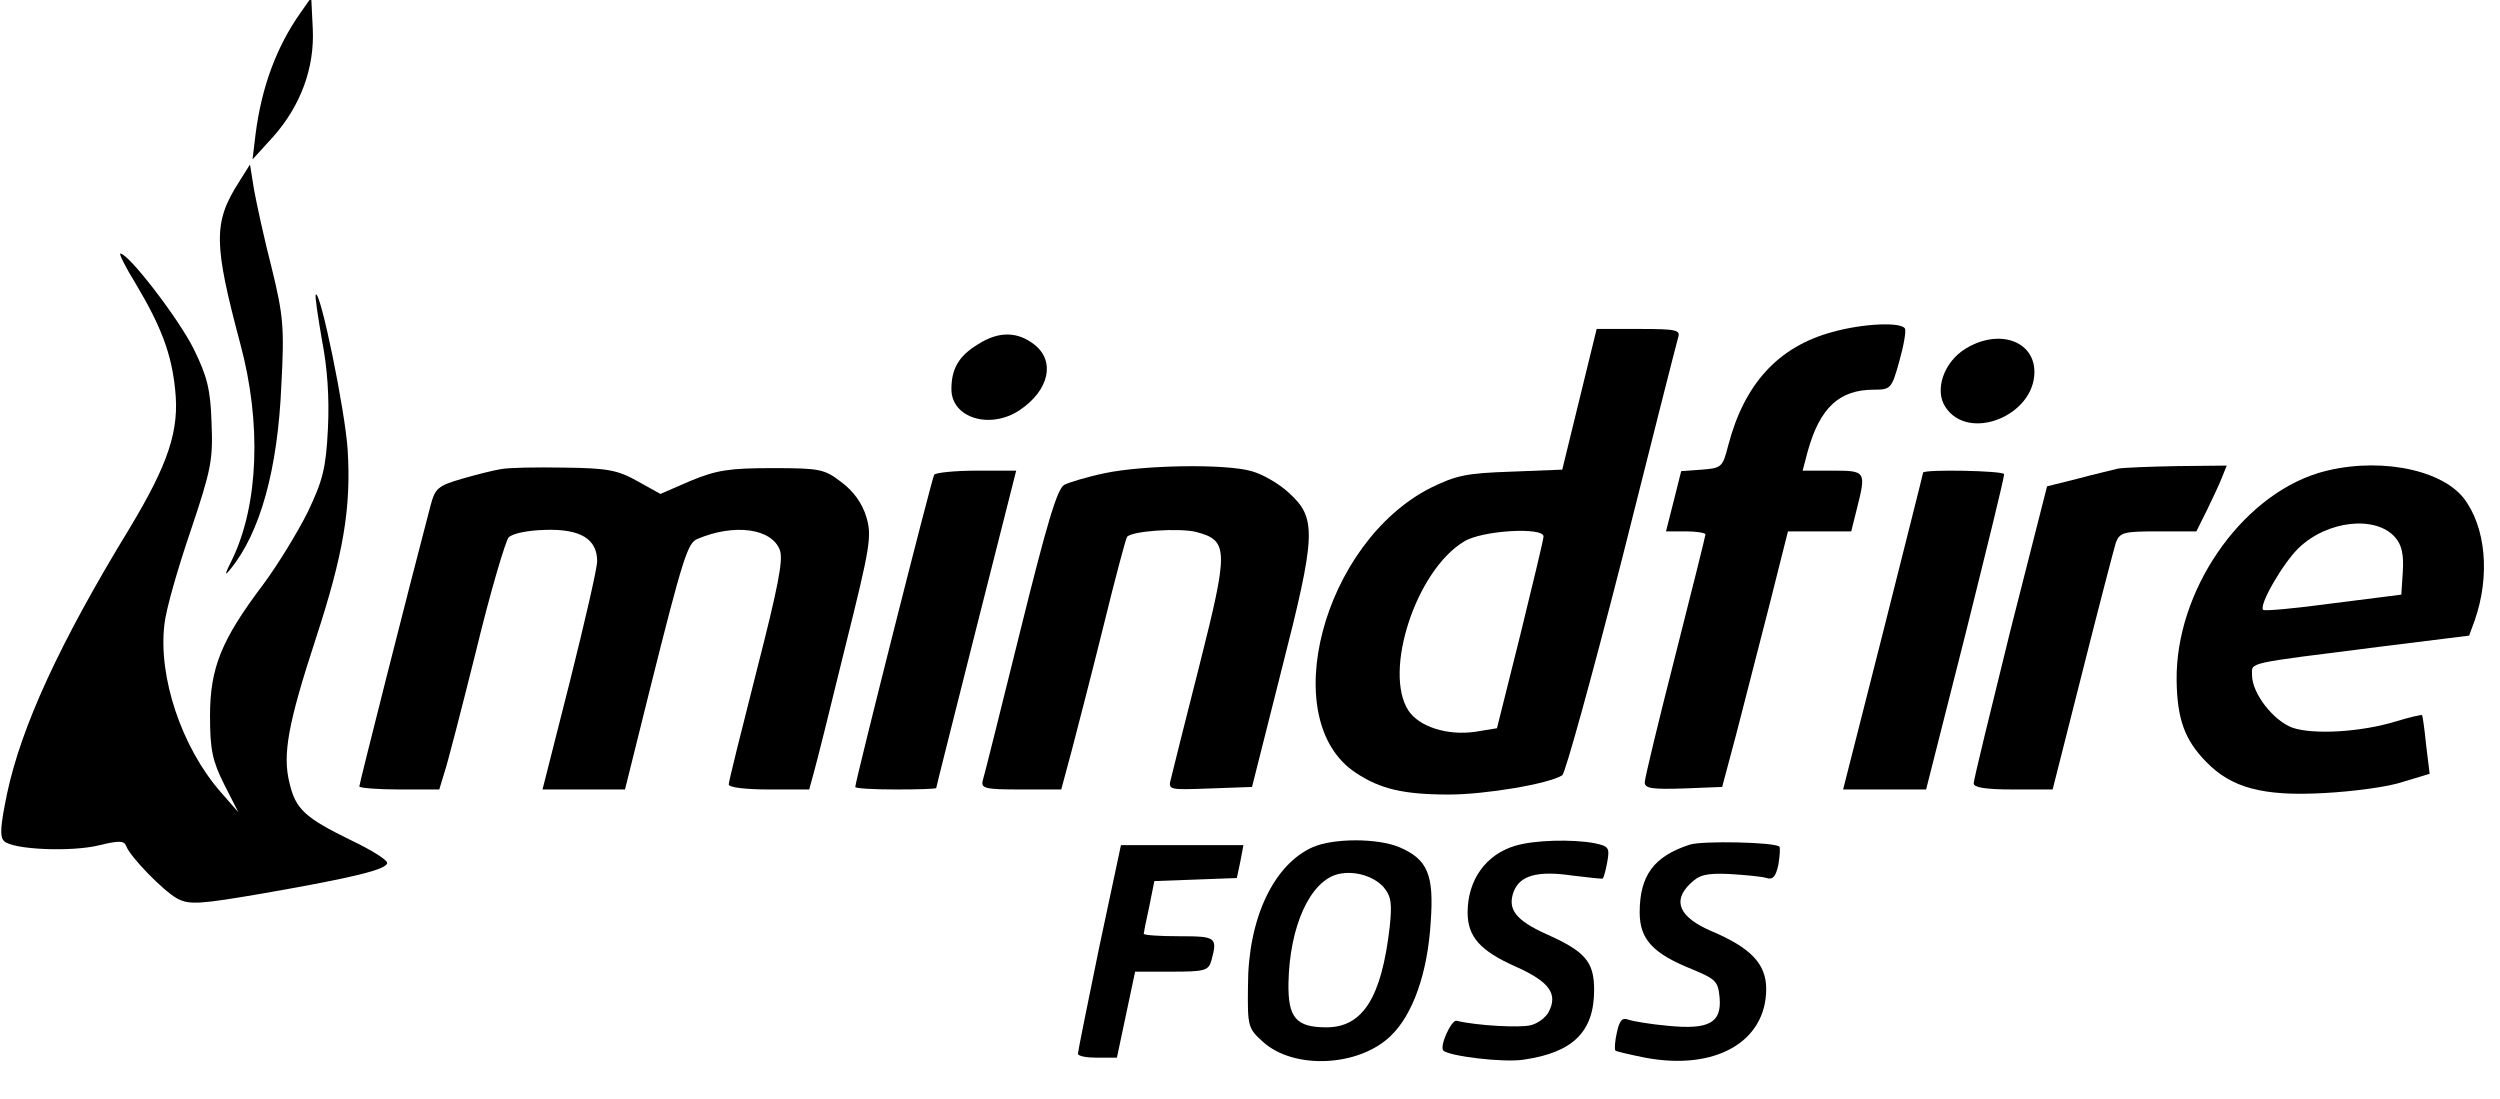
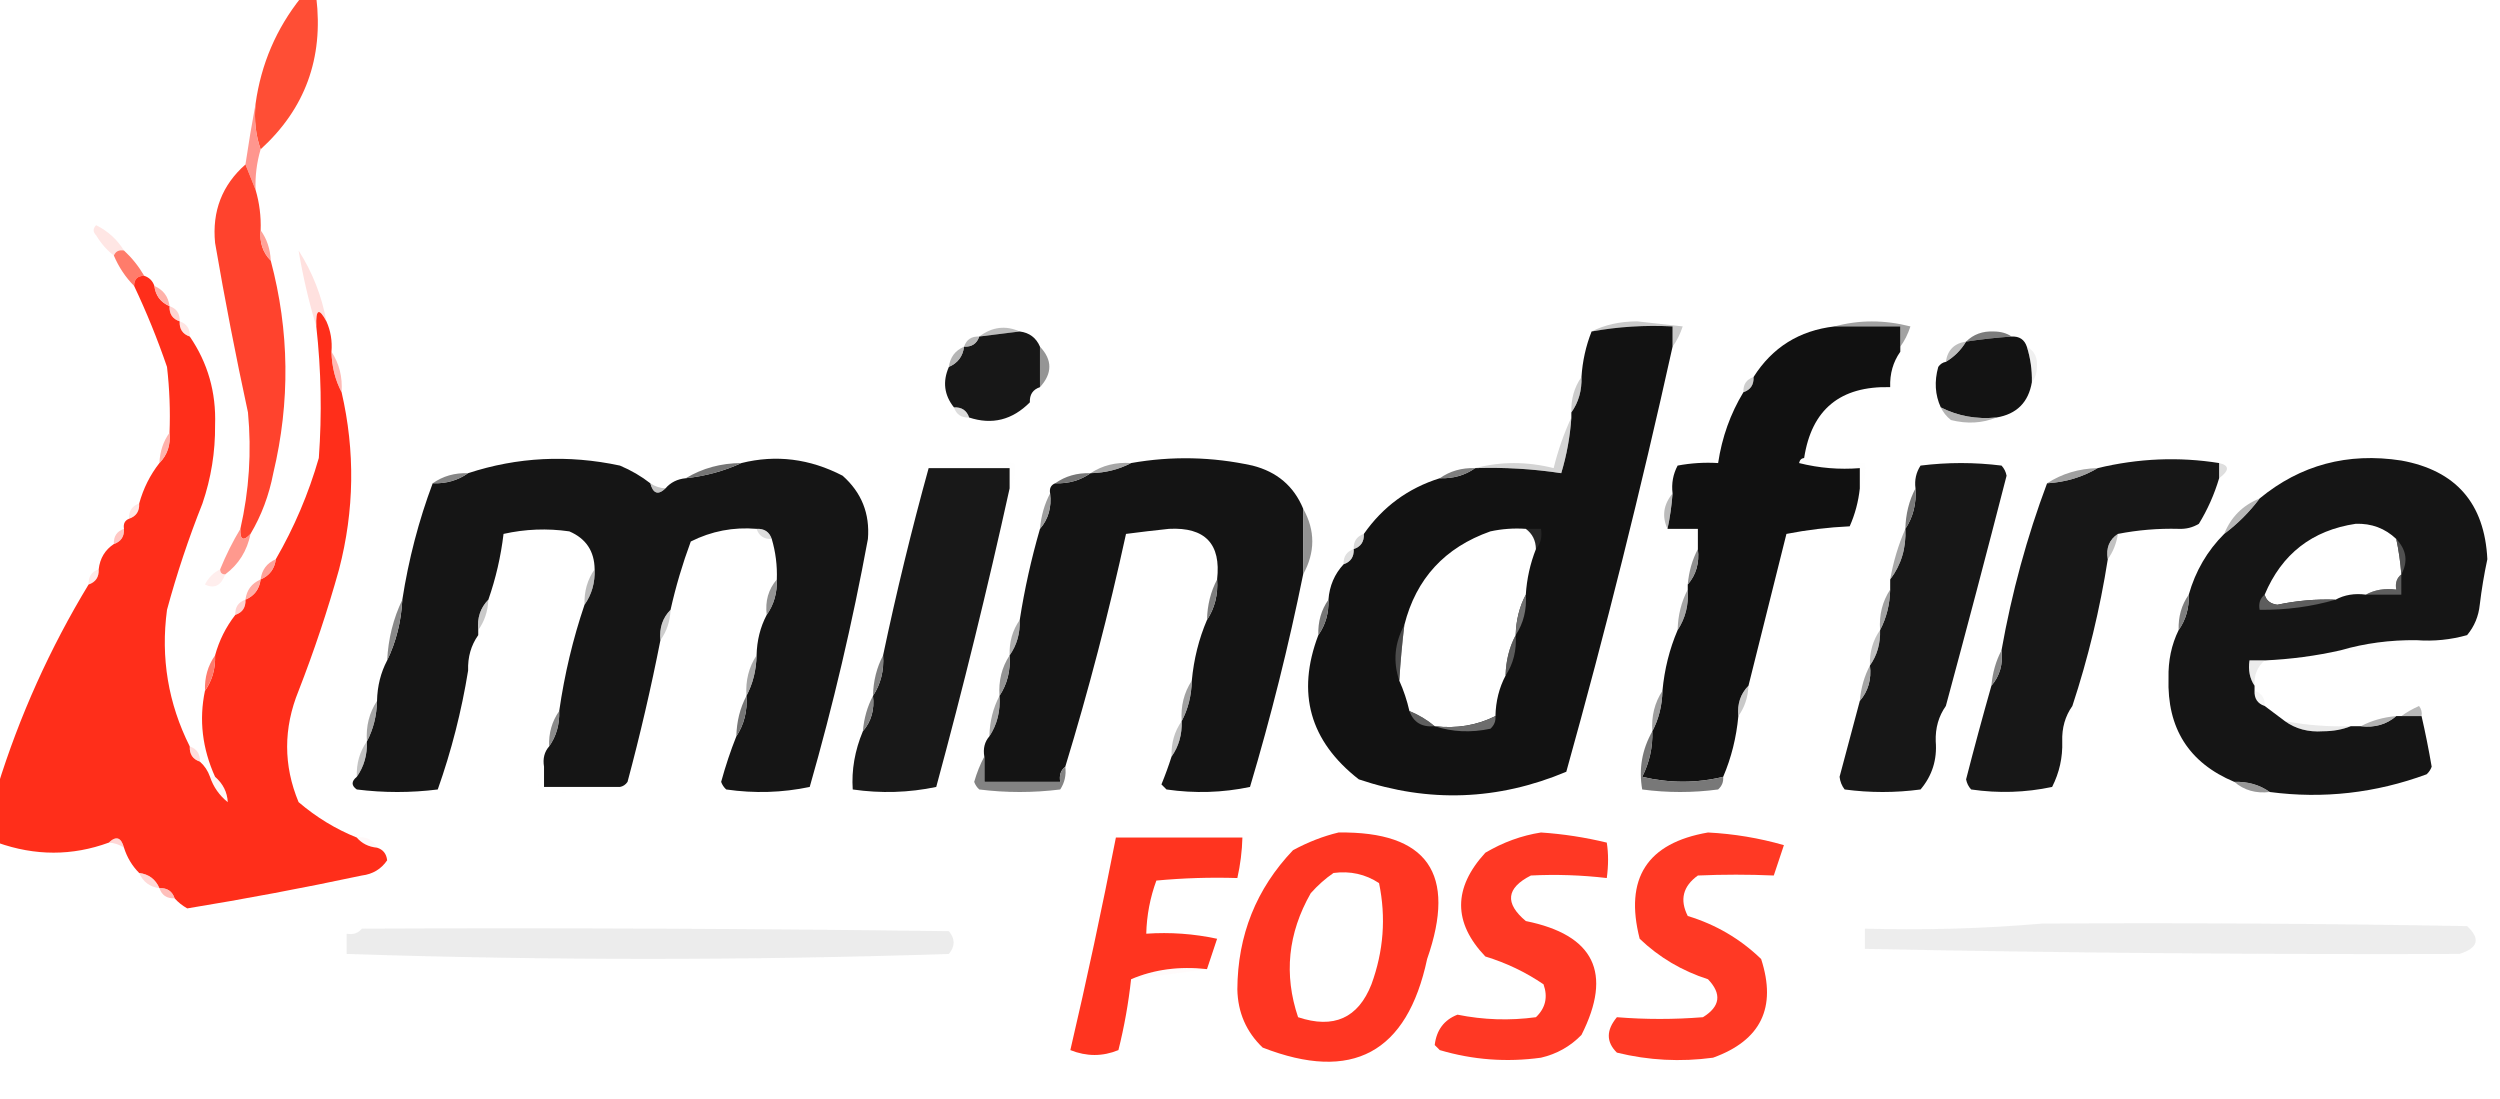
- <svg xmlns="http://www.w3.org/2000/svg" version="1.0" width="494pt" height="217pt" viewBox="0 0 494 217" preserveAspectRatio="xMidYMid meet">
-   <g transform="translate(0,217) scale(0.1,-0.1)" fill="#000000" stroke="none">
-     <path d="M594 2145 c-48 -68 -77 -147 -89 -240 l-6 -50 41 45 c54 61 82 136 78 214 l-3 61 -21 -30z" />
-     <path d="M472 1810 c-51 -80 -50 -121 3 -320 42 -156 36 -317 -16 -425 -15 -30 -16 -35 -4 -20 59 72 94 197 101 365 6 112 4 136 -19 230 -15 58 -30 128 -35 155 l-8 50 -22 -35z" />
-     <path d="M269 1608 c50 -84 70 -138 77 -207 9 -81 -13 -147 -90 -275 -138 -226 -214 -392 -242 -524 -13 -63 -15 -85 -6 -94 17 -17 134 -22 189 -8 37 9 48 9 52 -1 7 -21 74 -90 102 -105 24 -12 43 -11 171 11 177 31 243 47 243 60 0 6 -32 26 -72 45 -90 44 -109 61 -121 113 -14 56 -3 117 52 285 55 168 70 259 63 373 -5 78 -54 316 -63 307 -2 -3 4 -42 12 -89 11 -56 15 -115 12 -176 -4 -79 -10 -102 -40 -165 -20 -40 -59 -104 -88 -143 -83 -110 -105 -165 -105 -260 0 -67 5 -89 28 -135 l28 -55 -35 40 c-77 88 -124 228 -111 332 3 29 27 112 52 185 41 122 44 140 41 213 -2 66 -9 92 -35 145 -29 59 -128 188 -145 189 -4 1 10 -27 31 -61z" />
-     <path d="M3621 1514 c-107 -29 -174 -102 -206 -224 -11 -43 -13 -45 -52 -48 l-41 -3 -15 -60 -15 -59 39 0 c22 0 39 -3 39 -6 0 -3 -27 -111 -60 -241 -33 -129 -60 -241 -60 -249 0 -12 15 -14 77 -12 l76 3 28 105 c15 58 44 171 65 253 l37 147 62 0 63 0 11 44 c19 75 18 76 -48 76 l-59 0 10 38 c24 86 62 122 131 122 33 0 35 2 50 56 9 32 14 61 11 65 -8 13 -82 10 -143 -7z" />
-     <path d="M3121 1381 l-34 -139 -101 -4 c-88 -3 -108 -7 -159 -32 -213 -108 -306 -459 -148 -563 48 -32 94 -43 184 -43 72 0 197 21 224 38 6 4 59 196 118 427 58 231 108 428 111 438 5 15 -3 17 -78 17 l-83 0 -34 -139z m-71 -271 c0 -6 -21 -93 -46 -195 l-46 -184 -43 -7 c-55 -8 -111 10 -132 42 -50 77 15 277 110 334 35 22 157 29 157 10z" />
-     <path d="M1933 1490 c-38 -23 -53 -48 -53 -89 0 -57 76 -80 134 -42 59 39 72 97 30 130 -33 26 -70 27 -111 1z" />
-     <path d="M3884 1481 c-43 -26 -62 -82 -40 -115 45 -70 176 -18 176 69 0 62 -71 86 -136 46z" />
-     <path d="M990 1243 c-14 -2 -49 -11 -77 -19 -48 -14 -53 -19 -62 -52 -47 -179 -141 -551 -141 -556 0 -3 36 -6 79 -6 l79 0 10 33 c6 17 34 126 63 242 28 116 58 216 64 223 8 8 37 14 73 15 69 2 102 -18 102 -62 0 -14 -25 -122 -54 -238 l-54 -213 82 0 81 0 48 193 c67 268 76 294 95 302 73 31 147 21 163 -22 7 -19 -3 -71 -46 -239 -30 -118 -55 -218 -55 -224 0 -6 33 -10 80 -10 l79 0 9 33 c5 17 33 129 62 248 50 200 53 220 42 257 -8 27 -25 51 -49 69 -34 26 -42 28 -137 28 -85 0 -110 -4 -161 -25 l-60 -26 -45 25 c-39 22 -59 26 -145 27 -55 1 -111 0 -125 -3z" />
-     <path d="M2183 1235 c-34 -7 -70 -18 -80 -23 -14 -8 -34 -75 -87 -289 -38 -153 -71 -286 -74 -295 -4 -16 4 -18 75 -18 l80 0 21 78 c11 42 40 154 63 247 23 94 44 172 46 174 9 12 103 18 136 10 65 -17 65 -34 7 -264 -28 -110 -53 -210 -56 -223 -6 -23 -6 -23 77 -20 l83 3 58 230 c69 270 70 301 15 351 -19 18 -52 37 -74 43 -52 15 -214 12 -290 -4z" />
-     <path d="M4185 1244 c-11 -3 -47 -11 -80 -20 l-60 -15 -73 -287 c-39 -158 -72 -293 -72 -300 0 -8 23 -12 78 -12 l78 0 59 233 c32 127 62 242 66 255 8 20 15 22 84 22 l75 0 20 40 c11 23 25 52 30 65 l10 25 -98 -1 c-53 -1 -106 -3 -117 -5z" />
-     <path d="M4580 1235 c-154 -48 -281 -234 -279 -409 1 -77 16 -118 58 -161 50 -52 113 -69 235 -62 55 3 125 12 154 22 l53 16 -7 57 c-3 31 -7 58 -8 59 -1 1 -24 -4 -50 -12 -71 -22 -165 -27 -206 -13 -38 14 -80 68 -80 104 0 26 -16 22 252 56 l177 22 11 30 c31 89 22 185 -22 242 -48 60 -179 82 -288 49z m153 -127 c13 -15 17 -34 15 -67 l-3 -46 -134 -17 c-74 -10 -137 -16 -139 -13 -9 9 39 92 70 122 57 55 153 65 191 21z" />
-     <path d="M1846 1232 c-5 -8 -156 -606 -156 -617 0 -3 36 -5 80 -5 44 0 80 1 80 3 0 2 36 144 79 315 l79 312 -78 0 c-43 0 -81 -4 -84 -8z" />
-     <path d="M3800 1236 c0 -2 -36 -144 -79 -315 l-79 -311 82 0 82 0 78 308 c42 169 77 310 76 315 0 7 -160 10 -160 3z" />
-     <path d="M2594 496 c-77 -34 -128 -141 -128 -274 -1 -81 0 -84 30 -111 61 -55 189 -49 252 12 44 42 73 125 79 224 7 95 -6 125 -62 149 -43 18 -130 18 -171 0z m140 -79 c15 -18 17 -32 12 -79 -16 -139 -53 -198 -125 -198 -60 0 -76 19 -75 87 2 113 43 203 99 216 32 7 69 -4 89 -26z" />
-     <path d="M2995 499 c-59 -17 -95 -68 -95 -132 0 -48 25 -76 95 -107 67 -30 84 -54 65 -90 -6 -11 -22 -23 -36 -26 -21 -5 -104 -1 -146 9 -10 2 -34 -50 -26 -59 12 -11 118 -24 158 -18 98 14 140 55 140 138 0 56 -18 76 -94 110 -60 27 -78 49 -65 84 12 32 47 42 115 32 33 -4 60 -7 61 -6 2 2 6 16 9 33 5 28 3 31 -26 37 -44 8 -118 6 -155 -5z" />
-     <path d="M3339 501 c-71 -23 -99 -61 -99 -134 0 -53 26 -81 103 -112 48 -20 52 -24 55 -57 4 -49 -21 -63 -102 -55 -34 3 -69 9 -78 12 -12 5 -18 -1 -23 -25 -4 -17 -5 -33 -3 -36 3 -2 29 -8 59 -14 138 -26 239 31 239 136 0 49 -30 81 -108 114 -63 27 -78 59 -43 93 18 18 31 22 78 20 32 -2 65 -5 74 -8 12 -4 18 3 23 26 3 18 4 34 2 36 -9 9 -152 12 -177 4z" />
-     <path d="M2172 298 c-23 -112 -42 -206 -42 -210 0 -5 17 -8 38 -8 l39 0 18 85 18 85 72 0 c67 0 73 2 79 23 12 45 9 47 -64 47 -38 0 -70 2 -70 5 0 2 5 27 11 54 l10 50 82 3 81 3 7 33 6 32 -121 0 -121 0 -43 -202z" />
+ <svg xmlns="http://www.w3.org/2000/svg" version="1.1" width="494px" height="217px" style="shape-rendering:geometricPrecision; text-rendering:geometricPrecision; image-rendering:optimizeQuality; fill-rule:evenodd; clip-rule:evenodd">
+   <g>
+     <path style="opacity:1" fill="#ff4e35" d="M 59.5,-0.5 C 60.5,-0.5 61.5,-0.5 62.5,-0.5C 63.942,11.518 60.276,21.518 51.5,29.5C 50.523,26.713 50.19,23.713 50.5,20.5C 51.594,12.649 54.594,5.648 59.5,-0.5 Z" />
+   </g>
+   <g>
+     <path style="opacity:0.886" fill="#ff897f" d="M 50.5,20.5 C 50.19,23.713 50.523,26.713 51.5,29.5C 50.735,32.096 50.401,34.763 50.5,37.5C 49.833,35.833 49.167,34.167 48.5,32.5C 49.109,28.395 49.775,24.395 50.5,20.5 Z" />
+   </g>
+   <g>
+     <path style="opacity:1" fill="#ff432d" d="M 48.5,32.5 C 49.167,34.167 49.833,35.833 50.5,37.5C 51.265,40.096 51.599,42.763 51.5,45.5C 51.259,47.898 51.926,49.898 53.5,51.5C 57.196,65.384 57.363,79.384 54,93.5C 53.162,97.86 51.662,101.86 49.5,105.5C 48.075,107.031 47.409,106.698 47.5,104.5C 49.232,96.919 49.732,89.253 49,81.5C 46.589,70.36 44.422,59.193 42.5,48C 41.891,41.733 43.891,36.567 48.5,32.5 Z" />
+   </g>
+   <g>
+     <path style="opacity:0.404" fill="#ffc0bd" d="M 24.5,49.5 C 23.508,49.328 22.842,49.662 22.5,50.5C 21.115,49.426 19.949,48.093 19,46.5C 18.333,45.833 18.333,45.167 19,44.5C 21.328,45.663 23.162,47.33 24.5,49.5 Z" />
+   </g>
+   <g>
+     <path style="opacity:0.878" fill="#ff958a" d="M 51.5,45.5 C 52.738,47.214 53.405,49.214 53.5,51.5C 51.926,49.898 51.259,47.898 51.5,45.5 Z" />
+   </g>
+   <g>
+     <path style="opacity:1" fill="#ff7c6b" d="M 24.5,49.5 C 26.063,50.945 27.396,52.611 28.5,54.5C 27.167,54.5 26.5,55.167 26.5,56.5C 24.808,54.795 23.475,52.795 22.5,50.5C 22.842,49.662 23.508,49.328 24.5,49.5 Z" />
+   </g>
+   <g>
+     <path style="opacity:1" fill="#ff2e1a" d="M 28.5,54.5 C 29.5,54.833 30.167,55.5 30.5,56.5C 30.738,58.404 31.738,59.738 33.5,60.5C 33.427,62.027 34.094,63.027 35.5,63.5C 35.427,65.027 36.094,66.027 37.5,66.5C 41.061,71.695 42.728,77.528 42.5,84C 42.548,89.307 41.715,94.474 40,99.5C 37.263,106.379 34.929,113.379 33,120.5C 31.732,129.991 33.232,138.991 37.5,147.5C 37.427,149.027 38.094,150.027 39.5,150.5C 40.401,151.29 41.068,152.29 41.5,153.5C 42.164,155.487 43.331,157.154 45,158.5C 44.903,156.541 44.07,154.875 42.5,153.5C 39.967,147.896 39.3,142.229 40.5,136.5C 41.924,134.485 42.59,132.152 42.5,129.5C 43.304,126.558 44.638,123.891 46.5,121.5C 47.906,121.027 48.573,120.027 48.5,118.5C 50.262,117.738 51.262,116.404 51.5,114.5C 53.262,113.738 54.262,112.404 54.5,110.5C 58.136,104.222 60.969,97.555 63,90.5C 63.632,81.814 63.466,73.148 62.5,64.5C 62.367,61.075 63.033,60.742 64.5,63.5C 65.341,65.379 65.675,67.379 65.5,69.5C 65.565,72.428 66.232,75.095 67.5,77.5C 70.192,89.176 70.025,100.843 67,112.5C 64.729,120.648 62.062,128.648 59,136.5C 55.983,143.905 55.983,151.238 59,158.5C 62.514,161.5 66.347,163.833 70.5,165.5C 71.514,166.674 72.847,167.34 74.5,167.5C 75.695,167.866 76.361,168.699 76.5,170C 75.318,171.735 73.651,172.735 71.5,173C 60.009,175.449 48.509,177.616 37,179.5C 36.005,178.934 35.172,178.267 34.5,177.5C 34.027,176.094 33.027,175.427 31.5,175.5C 30.738,173.738 29.404,172.738 27.5,172.5C 26.11,171.101 25.11,169.434 24.5,167.5C 23.947,165.448 22.947,165.115 21.5,166.5C 14.276,169.149 6.943,169.149 -0.5,166.5C -0.5,162.833 -0.5,159.167 -0.5,155.5C 3.849,141.466 9.849,128.133 17.5,115.5C 18.906,115.027 19.573,114.027 19.5,112.5C 19.75,110.326 20.75,108.659 22.5,107.5C 23.906,107.027 24.573,106.027 24.5,104.5C 24.328,103.508 24.662,102.842 25.5,102.5C 26.906,102.027 27.573,101.027 27.5,99.5C 28.326,96.515 29.659,93.849 31.5,91.5C 33.074,89.898 33.741,87.898 33.5,85.5C 33.666,81.154 33.499,76.821 33,72.5C 31.111,66.989 28.945,61.655 26.5,56.5C 26.5,55.167 27.167,54.5 28.5,54.5 Z" />
+   </g>
+   <g>
+     <path style="opacity:0.396" fill="#ffb2ae" d="M 64.5,63.5 C 63.033,60.742 62.367,61.075 62.5,64.5C 61.02,59.603 59.853,54.603 59,49.5C 61.743,53.803 63.577,58.47 64.5,63.5 Z" />
+   </g>
+   <g>
+     <path style="opacity:0.808" fill="#ff9f95" d="M 30.5,56.5 C 32.262,57.262 33.262,58.596 33.5,60.5C 31.738,59.738 30.738,58.404 30.5,56.5 Z" />
+   </g>
+   <g>
+     <path style="opacity:0.455" fill="#ffa09a" d="M 33.5,60.5 C 34.906,60.973 35.573,61.973 35.5,63.5C 34.094,63.027 33.427,62.027 33.5,60.5 Z" />
+   </g>
+   <g>
+     <path style="opacity:0.487" fill="#919191" d="M 330.5,68.5 C 330.5,67.167 330.5,65.833 330.5,64.5C 325.073,64.218 319.74,64.551 314.5,65.5C 317.087,64.184 320.087,63.517 323.5,63.5C 326.5,63.833 329.5,64.167 332.5,64.5C 332.006,66.025 331.339,67.359 330.5,68.5 Z" />
+   </g>
+   <g>
+     <path style="opacity:0.686" fill="#787878" d="M 362.5,64.5 C 367.348,63.186 372.348,63.186 377.5,64.5C 377.006,66.025 376.339,67.359 375.5,68.5C 375.5,67.167 375.5,65.833 375.5,64.5C 371.167,64.5 366.833,64.5 362.5,64.5 Z" />
+   </g>
+   <g>
+     <path style="opacity:1" fill="#121212" d="M 330.5,68.5 C 324.265,96.672 317.265,124.672 309.5,152.5C 295.997,158.168 282.33,158.668 268.5,154C 258.818,146.455 256.151,136.955 260.5,125.5C 261.924,123.485 262.59,121.152 262.5,118.5C 262.707,115.759 263.707,113.426 265.5,111.5C 266.906,111.027 267.573,110.027 267.5,108.5C 268.906,108.027 269.573,107.027 269.5,105.5C 273.248,100.126 278.248,96.459 284.5,94.5C 287.152,94.591 289.485,93.924 291.5,92.5C 297.212,92.313 302.879,92.646 308.5,93.5C 309.583,89.915 310.249,86.249 310.5,82.5C 310.5,82.167 310.5,81.833 310.5,81.5C 311.924,79.486 312.59,77.152 312.5,74.5C 312.7,71.37 313.366,68.37 314.5,65.5C 319.74,64.551 325.073,64.218 330.5,64.5C 330.5,65.833 330.5,67.167 330.5,68.5 Z M 301.5,104.5 C 302.806,105.467 303.473,106.801 303.5,108.5C 302.366,111.37 301.7,114.37 301.5,117.5C 300.232,119.905 299.565,122.572 299.5,125.5C 298.232,127.905 297.565,130.572 297.5,133.5C 296.232,135.905 295.565,138.572 295.5,141.5C 291.813,143.343 287.813,144.01 283.5,143.5C 282.035,142.263 280.368,141.263 278.5,140.5C 278.029,138.421 277.363,136.421 276.5,134.5C 276.724,130.821 277.058,127.154 277.5,123.5C 279.815,114.348 285.482,108.181 294.5,105C 296.81,104.503 299.143,104.337 301.5,104.5 Z" />
+   </g>
+   <g>
+     <path style="opacity:1" fill="#111111" d="M 362.5,64.5 C 366.833,64.5 371.167,64.5 375.5,64.5C 375.5,65.833 375.5,67.167 375.5,68.5C 375.5,68.833 375.5,69.167 375.5,69.5C 374.076,71.514 373.41,73.848 373.5,76.5C 363.63,76.247 357.963,80.914 356.5,90.5C 355.957,90.56 355.624,90.893 355.5,91.5C 359.445,92.491 363.445,92.824 367.5,92.5C 367.5,93.833 367.5,95.167 367.5,96.5C 367.221,99.118 366.554,101.618 365.5,104C 361.247,104.2 357.08,104.7 353,105.5C 350.495,115.518 347.995,125.518 345.5,135.5C 343.926,137.102 343.259,139.102 343.5,141.5C 343.102,145.761 342.102,149.761 340.5,153.5C 335.219,154.782 329.886,154.782 324.5,153.5C 325.933,150.667 326.6,147.667 326.5,144.5C 327.768,142.095 328.435,139.428 328.5,136.5C 328.898,132.239 329.898,128.239 331.5,124.5C 333.04,122.162 333.706,119.495 333.5,116.5C 333.5,116.167 333.5,115.833 333.5,115.5C 335.163,113.562 335.829,111.228 335.5,108.5C 335.5,107.167 335.5,105.833 335.5,104.5C 333.5,104.5 331.5,104.5 329.5,104.5C 329.993,102.194 330.326,99.861 330.5,97.5C 330.261,95.533 330.594,93.7 331.5,92C 334.146,91.503 336.813,91.336 339.5,91.5C 340.263,86.41 341.93,81.743 344.5,77.5C 345.906,77.027 346.573,76.027 346.5,74.5C 350.2,68.645 355.533,65.312 362.5,64.5 Z" />
+   </g>
+   <g>
+     <path style="opacity:0.325" fill="#ffaea8" d="M 35.5,63.5 C 36.906,63.973 37.573,64.973 37.5,66.5C 36.094,66.027 35.427,65.027 35.5,63.5 Z" />
+   </g>
+   <g>
+     <path style="opacity:0.733" fill="#a5a5a5" d="M 201.5,65.5 C 198.833,65.833 196.167,66.167 193.5,66.5C 196.04,64.587 198.707,64.254 201.5,65.5 Z" />
+   </g>
+   <g>
+     <path style="opacity:1" fill="#171717" d="M 201.5,65.5 C 203.404,65.738 204.738,66.738 205.5,68.5C 205.5,71.167 205.5,73.833 205.5,76.5C 204.094,76.973 203.427,77.973 203.5,79.5C 200.033,82.995 196.033,83.995 191.5,82.5C 191.027,81.094 190.027,80.427 188.5,80.5C 186.561,78.064 186.227,75.397 187.5,72.5C 189.262,71.738 190.262,70.404 190.5,68.5C 192.027,68.573 193.027,67.906 193.5,66.5C 196.167,66.167 198.833,65.833 201.5,65.5 Z" />
+   </g>
+   <g>
+     <path style="opacity:0.945" fill="#747474" d="M 397.5,66.5 C 394.482,66.704 391.482,67.037 388.5,67.5C 389.946,66.06 391.779,65.393 394,65.5C 395.385,65.514 396.551,65.848 397.5,66.5 Z" />
+   </g>
+   <g>
+     <path style="opacity:0.999" fill="#131313" d="M 397.5,66.5 C 399.027,66.427 400.027,67.094 400.5,68.5C 401.219,70.764 401.552,73.097 401.5,75.5C 400.833,79.5 398.5,81.833 394.5,82.5C 390.556,82.887 386.889,82.22 383.5,80.5C 382.366,78.034 382.199,75.367 383,72.5C 383.383,71.944 383.883,71.611 384.5,71.5C 386.167,70.5 387.5,69.167 388.5,67.5C 391.482,67.037 394.482,66.704 397.5,66.5 Z" />
+   </g>
+   <g>
+     <path style="opacity:0.678" fill="#979797" d="M 193.5,66.5 C 193.027,67.906 192.027,68.573 190.5,68.5C 190.973,67.094 191.973,66.427 193.5,66.5 Z" />
+   </g>
+   <g>
+     <path style="opacity:0.604" fill="#939393" d="M 388.5,67.5 C 387.5,69.167 386.167,70.5 384.5,71.5C 384.833,69.167 386.167,67.833 388.5,67.5 Z" />
+   </g>
+   <g>
+     <path style="opacity:0.737" fill="#9a9a9a" d="M 190.5,68.5 C 190.262,70.404 189.262,71.738 187.5,72.5C 187.738,70.596 188.738,69.262 190.5,68.5 Z" />
+   </g>
+   <g>
+     <path style="opacity:0.839" fill="#818181" d="M 205.5,68.5 C 207.972,71.119 207.972,73.786 205.5,76.5C 205.5,73.833 205.5,71.167 205.5,68.5 Z" />
+   </g>
+   <g>
+     <path style="opacity:0.008" fill="#c2c2c2" d="M 375.5,69.5 C 375.59,72.152 374.924,74.486 373.5,76.5C 373.41,73.848 374.076,71.514 375.5,69.5 Z" />
+   </g>
+   <g>
+     <path style="opacity:0.271" fill="#c8c8c8" d="M 400.5,68.5 C 401.993,69.312 402.66,70.645 402.5,72.5C 402.48,73.726 402.147,74.726 401.5,75.5C 401.552,73.097 401.219,70.764 400.5,68.5 Z" />
+   </g>
+   <g>
+     <path style="opacity:0.62" fill="#ff9088" d="M 65.5,69.5 C 67.04,71.838 67.706,74.505 67.5,77.5C 66.232,75.095 65.565,72.428 65.5,69.5 Z" />
+   </g>
+   <g>
+     <path style="opacity:0.459" fill="#949494" d="M 346.5,74.5 C 346.573,76.027 345.906,77.027 344.5,77.5C 344.427,75.973 345.094,74.973 346.5,74.5 Z" />
+   </g>
+   <g>
+     <path style="opacity:0.004" fill="#cfcfcf" d="M 205.5,76.5 C 205.573,78.027 204.906,79.027 203.5,79.5C 203.427,77.973 204.094,76.973 205.5,76.5 Z" />
+   </g>
+   <g>
+     <path style="opacity:0.506" fill="#9a9a9a" d="M 312.5,74.5 C 312.59,77.152 311.924,79.486 310.5,81.5C 310.41,78.848 311.076,76.514 312.5,74.5 Z" />
+   </g>
+   <g>
+     <path style="opacity:0.38" fill="#a4a4a4" d="M 188.5,80.5 C 190.027,80.427 191.027,81.094 191.5,82.5C 189.973,82.573 188.973,81.906 188.5,80.5 Z" />
+   </g>
+   <g>
+     <path style="opacity:0.624" fill="#848484" d="M 383.5,80.5 C 386.889,82.22 390.556,82.887 394.5,82.5C 391.696,83.638 388.696,83.805 385.5,83C 384.619,82.292 383.953,81.458 383.5,80.5 Z" />
+   </g>
+   <g>
+     <path style="opacity:0.792" fill="#ff9f97" d="M 33.5,85.5 C 33.741,87.898 33.074,89.898 31.5,91.5C 31.595,89.214 32.262,87.214 33.5,85.5 Z" />
+   </g>
+   <g>
+     <path style="opacity:1" fill="#151515" d="M 128.5,95.5 C 129.053,97.552 130.053,97.885 131.5,96.5C 132.514,95.326 133.847,94.66 135.5,94.5C 139.427,94.074 143.093,93.074 146.5,91.5C 153.342,89.798 160.009,90.631 166.5,94C 170.244,97.324 171.911,101.491 171.5,106.5C 168.46,122.996 164.626,139.33 160,155.5C 154.584,156.639 149.084,156.806 143.5,156C 143.043,155.586 142.709,155.086 142.5,154.5C 143.365,151.338 144.365,148.338 145.5,145.5C 147.04,143.162 147.706,140.495 147.5,137.5C 148.768,135.095 149.435,132.428 149.5,129.5C 149.565,126.572 150.232,123.905 151.5,121.5C 152.924,119.485 153.59,117.152 153.5,114.5C 153.599,111.763 153.265,109.096 152.5,106.5C 152.027,105.094 151.027,104.427 149.5,104.5C 144.92,104.113 140.586,104.947 136.5,107C 134.867,111.401 133.533,115.901 132.5,120.5C 130.926,122.102 130.259,124.102 130.5,126.5C 128.653,135.89 126.486,145.223 124,154.5C 123.617,155.056 123.117,155.389 122.5,155.5C 117.5,155.5 112.5,155.5 107.5,155.5C 107.5,154.167 107.5,152.833 107.5,151.5C 107.232,149.901 107.566,148.568 108.5,147.5C 109.924,145.485 110.59,143.152 110.5,140.5C 111.547,133.248 113.213,126.248 115.5,119.5C 116.924,117.485 117.59,115.152 117.5,112.5C 117.456,108.91 115.789,106.41 112.5,105C 108.129,104.371 103.796,104.537 99.5,105.5C 98.971,109.949 97.971,114.282 96.5,118.5C 94.926,120.102 94.259,122.102 94.5,124.5C 94.5,124.833 94.5,125.167 94.5,125.5C 93.076,127.515 92.409,129.848 92.5,132.5C 91.201,140.528 89.201,148.361 86.5,156C 81.167,156.667 75.833,156.667 70.5,156C 69.402,155.23 69.402,154.397 70.5,153.5C 71.924,151.485 72.591,149.152 72.5,146.5C 73.768,144.095 74.435,141.428 74.5,138.5C 74.565,135.572 75.232,132.905 76.5,130.5C 78.281,126.8 79.281,122.8 79.5,118.5C 80.742,110.527 82.742,102.86 85.5,95.5C 88.152,95.591 90.486,94.924 92.5,93.5C 102.237,90.307 112.237,89.807 122.5,92C 124.727,92.941 126.727,94.108 128.5,95.5 Z" />
+   </g>
+   <g>
+     <path style="opacity:0.047" fill="#eaeaea" d="M 183.5,92.5 C 188.975,91.511 194.642,91.178 200.5,91.5C 200.784,93.415 200.451,95.081 199.5,96.5C 199.5,95.167 199.5,93.833 199.5,92.5C 194.167,92.5 188.833,92.5 183.5,92.5 Z" />
+   </g>
+   <g>
+     <path style="opacity:1" fill="#141414" d="M 257.5,100.5 C 257.5,104.833 257.5,109.167 257.5,113.5C 254.632,127.639 251.132,141.639 247,155.5C 241.584,156.639 236.084,156.806 230.5,156C 230.167,155.667 229.833,155.333 229.5,155C 230.244,153.185 230.911,151.352 231.5,149.5C 232.924,147.485 233.59,145.152 233.5,142.5C 234.768,140.095 235.435,137.428 235.5,134.5C 235.898,130.239 236.898,126.239 238.5,122.5C 240.04,120.162 240.706,117.495 240.5,114.5C 241.304,107.469 238.137,104.136 231,104.5C 228.152,104.798 225.319,105.131 222.5,105.5C 219.1,121.103 215.1,136.437 210.5,151.5C 209.596,152.209 209.263,153.209 209.5,154.5C 204.5,154.5 199.5,154.5 194.5,154.5C 194.5,152.833 194.5,151.167 194.5,149.5C 194.232,147.901 194.566,146.568 195.5,145.5C 197.04,143.162 197.706,140.495 197.5,137.5C 199.04,135.162 199.706,132.495 199.5,129.5C 200.924,127.485 201.59,125.152 201.5,122.5C 202.45,116.416 203.784,110.416 205.5,104.5C 207.163,102.562 207.829,100.228 207.5,97.5C 207.328,96.508 207.662,95.842 208.5,95.5C 211.152,95.591 213.485,94.924 215.5,93.5C 218.428,93.435 221.095,92.768 223.5,91.5C 231.521,90.084 239.521,90.251 247.5,92C 252.324,93.223 255.658,96.056 257.5,100.5 Z" />
+   </g>
+   <g>
+     <path style="opacity:0.447" fill="#9e9e9e" d="M 310.5,82.5 C 310.249,86.249 309.583,89.915 308.5,93.5C 302.879,92.646 297.212,92.313 291.5,92.5C 296.567,91.176 301.734,91.176 307,92.5C 307.878,88.948 309.044,85.614 310.5,82.5 Z" />
+   </g>
+   <g>
+     <path style="opacity:0.05" fill="#e1e1e1" d="M 356.5,90.5 C 360.298,91.483 364.298,91.817 368.5,91.5C 368.784,93.415 368.451,95.081 367.5,96.5C 367.5,95.167 367.5,93.833 367.5,92.5C 363.445,92.824 359.445,92.491 355.5,91.5C 355.624,90.893 355.957,90.56 356.5,90.5 Z" />
+   </g>
+   <g>
+     <path style="opacity:1" fill="#171717" d="M 438.5,91.5 C 438.5,92.5 438.5,93.5 438.5,94.5C 437.546,97.706 436.213,100.706 434.5,103.5C 433.292,104.234 431.959,104.567 430.5,104.5C 426.452,104.395 422.452,104.728 418.5,105.5C 416.787,106.635 416.12,108.302 416.5,110.5C 414.949,120.37 412.616,130.037 409.5,139.5C 408.076,141.515 407.41,143.848 407.5,146.5C 407.599,149.673 406.932,152.673 405.5,155.5C 400.22,156.618 394.887,156.784 389.5,156C 388.978,155.439 388.645,154.772 388.5,154C 390.093,147.793 391.76,141.626 393.5,135.5C 395.163,133.562 395.829,131.228 395.5,128.5C 397.526,117.11 400.526,106.11 404.5,95.5C 408.162,95.277 411.495,94.277 414.5,92.5C 422.551,90.56 430.551,90.227 438.5,91.5 Z" />
+   </g>
+   <g>
+     <path style="opacity:1" fill="#151515" d="M 477.5,126.5 C 472.269,126.444 467.269,127.111 462.5,128.5C 457.694,129.593 452.694,130.259 447.5,130.5C 446.5,130.5 445.5,130.5 444.5,130.5C 444.216,132.415 444.549,134.081 445.5,135.5C 445.5,135.833 445.5,136.167 445.5,136.5C 445.427,138.027 446.094,139.027 447.5,139.5C 448.872,140.512 450.205,141.512 451.5,142.5C 453.634,144.033 456.134,144.7 459,144.5C 461.033,144.494 462.866,144.161 464.5,143.5C 465.167,143.5 465.833,143.5 466.5,143.5C 469.228,143.829 471.562,143.163 473.5,141.5C 473.833,141.5 474.167,141.5 474.5,141.5C 475.833,141.5 477.167,141.5 478.5,141.5C 479.236,144.695 479.903,148.029 480.5,151.5C 480.291,152.086 479.957,152.586 479.5,153C 469.395,156.722 459.061,157.889 448.5,156.5C 446.485,155.076 444.152,154.41 441.5,154.5C 432.527,150.74 428.193,143.907 428.5,134C 428.421,130.549 429.087,127.382 430.5,124.5C 431.924,122.485 432.59,120.152 432.5,117.5C 433.828,112.835 436.161,108.835 439.5,105.5C 442.167,103.5 444.5,101.167 446.5,98.5C 454.559,91.865 463.892,89.365 474.5,91C 485.294,92.964 490.96,99.464 491.5,110.5C 490.861,113.475 490.361,116.475 490,119.5C 489.767,121.78 488.934,123.78 487.5,125.5C 484.242,126.417 480.909,126.751 477.5,126.5 Z M 473.5,106.5 C 473.993,108.806 474.326,111.139 474.5,113.5C 473.596,114.209 473.263,115.209 473.5,116.5C 471.265,116.205 469.265,116.539 467.5,117.5C 465.265,117.205 463.265,117.539 461.5,118.5C 457.625,118.356 453.792,118.69 450,119.5C 448.624,119.316 447.791,118.649 447.5,117.5C 450.878,109.455 456.878,104.788 465.5,103.5C 468.624,103.4 471.29,104.4 473.5,106.5 Z" />
+   </g>
+   <g>
+     <path style="opacity:0.882" fill="#636363" d="M 146.5,91.5 C 143.093,93.074 139.427,94.074 135.5,94.5C 138.799,92.516 142.466,91.516 146.5,91.5 Z" />
+   </g>
+   <g>
+     <path style="opacity:0.765" fill="#8a8a8a" d="M 223.5,91.5 C 221.095,92.768 218.428,93.435 215.5,93.5C 217.838,91.96 220.505,91.294 223.5,91.5 Z" />
+   </g>
+   <g>
+     <path style="opacity:0.4" fill="#acacac" d="M 438.5,91.5 C 440.557,91.957 440.557,92.957 438.5,94.5C 438.5,93.5 438.5,92.5 438.5,91.5 Z" />
+   </g>
+   <g>
+     <path style="opacity:1" fill="#181818" d="M 183.5,92.5 C 188.833,92.5 194.167,92.5 199.5,92.5C 199.5,93.833 199.5,95.167 199.5,96.5C 195.142,116.267 190.308,135.934 185,155.5C 179.584,156.639 174.084,156.806 168.5,156C 168.243,152.152 168.91,148.318 170.5,144.5C 172.163,142.562 172.829,140.228 172.5,137.5C 174.04,135.162 174.706,132.495 174.5,129.5C 177.119,117.07 180.119,104.736 183.5,92.5 Z" />
+   </g>
+   <g>
+     <path style="opacity:0.871" fill="#6c6c6c" d="M 291.5,92.5 C 289.485,93.924 287.152,94.591 284.5,94.5C 286.515,93.076 288.848,92.409 291.5,92.5 Z" />
+   </g>
+   <g>
+     <path style="opacity:1" fill="#171717" d="M 384.5,139.5 C 383.076,141.515 382.41,143.848 382.5,146.5C 382.794,150.115 381.794,153.282 379.5,156C 374.5,156.667 369.5,156.667 364.5,156C 363.941,155.275 363.608,154.442 363.5,153.5C 364.849,148.462 366.182,143.462 367.5,138.5C 369.163,136.562 369.829,134.228 369.5,131.5C 370.924,129.485 371.59,127.152 371.5,124.5C 372.768,122.095 373.435,119.428 373.5,116.5C 373.5,115.833 373.5,115.167 373.5,114.5C 375.68,111.619 376.68,108.286 376.5,104.5C 378.04,102.162 378.706,99.495 378.5,96.5C 378.286,94.856 378.62,93.356 379.5,92C 384.833,91.333 390.167,91.333 395.5,92C 396.022,92.561 396.355,93.228 396.5,94C 392.588,109.228 388.588,124.395 384.5,139.5 Z" />
+   </g>
+   <g>
+     <path style="opacity:0.757" fill="#818181" d="M 414.5,92.5 C 411.495,94.277 408.162,95.277 404.5,95.5C 407.452,93.59 410.786,92.59 414.5,92.5 Z" />
+   </g>
+   <g>
+     <path style="opacity:0.863" fill="#727272" d="M 92.5,93.5 C 90.486,94.924 88.152,95.591 85.5,95.5C 87.514,94.076 89.848,93.409 92.5,93.5 Z" />
+   </g>
+   <g>
+     <path style="opacity:0.894" fill="#666666" d="M 215.5,93.5 C 213.485,94.924 211.152,95.591 208.5,95.5C 210.515,94.076 212.848,93.409 215.5,93.5 Z" />
+   </g>
+   <g>
+     <path style="opacity:0.592" fill="#9c9c9c" d="M 128.5,95.5 C 129.391,96.11 130.391,96.443 131.5,96.5C 130.053,97.885 129.053,97.552 128.5,95.5 Z" />
+   </g>
+   <g>
+     <path style="opacity:0.91" fill="#6d6d6d" d="M 378.5,96.5 C 378.706,99.495 378.04,102.162 376.5,104.5C 376.565,101.572 377.232,98.905 378.5,96.5 Z" />
+   </g>
+   <g>
+     <path style="opacity:0.322" fill="#ffb0ab" d="M 27.5,99.5 C 27.573,101.027 26.906,102.027 25.5,102.5C 25.427,100.973 26.094,99.973 27.5,99.5 Z" />
+   </g>
+   <g>
+     <path style="opacity:0.835" fill="#8b8b8b" d="M 207.5,97.5 C 207.829,100.228 207.163,102.562 205.5,104.5C 205.721,101.933 206.388,99.599 207.5,97.5 Z" />
+   </g>
+   <g>
+     <path style="opacity:0.651" fill="#909090" d="M 446.5,98.5 C 444.5,101.167 442.167,103.5 439.5,105.5C 440.833,102.167 443.167,99.833 446.5,98.5 Z" />
+   </g>
+   <g>
+     <path style="opacity:0.58" fill="#8a8a8a" d="M 330.5,97.5 C 330.326,99.861 329.993,102.194 329.5,104.5C 328.355,102.047 328.688,99.713 330.5,97.5 Z" />
+   </g>
+   <g>
+     <path style="opacity:0.843" fill="#7e7e7e" d="M 257.5,100.5 C 259.913,104.797 259.913,109.131 257.5,113.5C 257.5,109.167 257.5,104.833 257.5,100.5 Z" />
+   </g>
+   <g>
+     <path style="opacity:0.008" fill="#dbdbdb" d="M 434.5,103.5 C 434.38,104.586 433.713,105.253 432.5,105.5C 431.584,105.457 430.917,105.124 430.5,104.5C 431.959,104.567 433.292,104.234 434.5,103.5 Z" />
+   </g>
+   <g>
+     <path style="opacity:0.392" fill="#a9a9a9" d="M 149.5,104.5 C 151.027,104.427 152.027,105.094 152.5,106.5C 150.973,106.573 149.973,105.906 149.5,104.5 Z" />
+   </g>
+   <g>
+     <path style="opacity:0.502" fill="#ff9088" d="M 24.5,104.5 C 24.573,106.027 23.906,107.027 22.5,107.5C 22.427,105.973 23.094,104.973 24.5,104.5 Z" />
+   </g>
+   <g>
+     <path style="opacity:0.102" fill="#d9d9d9" d="M 301.5,104.5 C 302.5,104.5 303.5,104.5 304.5,104.5C 304.768,106.099 304.434,107.432 303.5,108.5C 303.473,106.801 302.806,105.467 301.5,104.5 Z" />
+   </g>
+   <g>
+     <path style="opacity:0.427" fill="#a3a3a3" d="M 269.5,105.5 C 269.573,107.027 268.906,108.027 267.5,108.5C 267.427,106.973 268.094,105.973 269.5,105.5 Z" />
+   </g>
+   <g>
+     <path style="opacity:0.588" fill="#989898" d="M 418.5,105.5 C 418.204,107.403 417.537,109.07 416.5,110.5C 416.12,108.302 416.787,106.635 418.5,105.5 Z" />
+   </g>
+   <g>
+     <path style="opacity:0.745" fill="#646464" d="M 473.5,106.5 C 475.534,108.655 475.867,110.988 474.5,113.5C 474.326,111.139 473.993,108.806 473.5,106.5 Z" />
+   </g>
+   <g>
+     <path style="opacity:0.373" fill="#a9a9a9" d="M 267.5,108.5 C 267.573,110.027 266.906,111.027 265.5,111.5C 265.427,109.973 266.094,108.973 267.5,108.5 Z" />
+   </g>
+   <g>
+     <path style="opacity:0.859" fill="#ff9288" d="M 54.5,110.5 C 54.262,112.404 53.262,113.738 51.5,114.5C 51.738,112.596 52.738,111.262 54.5,110.5 Z" />
+   </g>
+   <g>
+     <path style="opacity:0.706" fill="#858585" d="M 376.5,104.5 C 376.68,108.286 375.68,111.619 373.5,114.5C 374.13,110.952 375.13,107.619 376.5,104.5 Z" />
+   </g>
+   <g>
+     <path style="opacity:0.824" fill="#ff8376" d="M 47.5,104.5 C 47.409,106.698 48.075,107.031 49.5,105.5C 48.831,108.849 47.164,111.516 44.5,113.5C 43.833,113.5 43.5,113.167 43.5,112.5C 44.655,109.672 45.989,107.005 47.5,104.5 Z" />
+   </g>
+   <g>
+     <path style="opacity:0.871" fill="#7f7f7f" d="M 335.5,108.5 C 335.829,111.228 335.163,113.562 333.5,115.5C 333.721,112.933 334.388,110.599 335.5,108.5 Z" />
+   </g>
+   <g>
+     <path style="opacity:0.286" fill="#ffb3ad" d="M 19.5,112.5 C 19.573,114.027 18.906,115.027 17.5,115.5C 17.427,113.973 18.094,112.973 19.5,112.5 Z" />
+   </g>
+   <g>
+     <path style="opacity:0.341" fill="#ffccca" d="M 43.5,112.5 C 43.5,113.167 43.833,113.5 44.5,113.5C 43.678,115.728 42.345,116.395 40.5,115.5C 41.188,114.145 42.188,113.145 43.5,112.5 Z" />
+   </g>
+   <g>
+     <path style="opacity:0.812" fill="#ff9b91" d="M 51.5,114.5 C 51.262,116.404 50.262,117.738 48.5,118.5C 48.738,116.596 49.738,115.262 51.5,114.5 Z" />
+   </g>
+   <g>
+     <path style="opacity:0.439" fill="#bababa" d="M 474.5,113.5 C 474.5,114.833 474.5,116.167 474.5,117.5C 472.167,117.5 469.833,117.5 467.5,117.5C 469.265,116.539 471.265,116.205 473.5,116.5C 473.263,115.209 473.596,114.209 474.5,113.5 Z" />
+   </g>
+   <g>
+     <path style="opacity:0.831" fill="#7e7e7e" d="M 153.5,114.5 C 153.59,117.152 152.924,119.485 151.5,121.5C 151.171,118.772 151.837,116.438 153.5,114.5 Z" />
+   </g>
+   <g>
+     <path style="opacity:0.576" fill="#8b8b8b" d="M 117.5,112.5 C 117.59,115.152 116.924,117.485 115.5,119.5C 115.41,116.848 116.076,114.515 117.5,112.5 Z" />
+   </g>
+   <g>
+     <path style="opacity:0.914" fill="#727272" d="M 240.5,114.5 C 240.706,117.495 240.04,120.162 238.5,122.5C 238.565,119.572 239.232,116.905 240.5,114.5 Z" />
+   </g>
+   <g>
+     <path style="opacity:0.776" fill="#878787" d="M 373.5,116.5 C 373.435,119.428 372.768,122.095 371.5,124.5C 371.294,121.505 371.96,118.838 373.5,116.5 Z" />
+   </g>
+   <g>
+     <path style="opacity:0.902" fill="#656565" d="M 447.5,117.5 C 447.791,118.649 448.624,119.316 450,119.5C 453.792,118.69 457.625,118.356 461.5,118.5C 456.731,119.889 451.731,120.556 446.5,120.5C 446.263,119.209 446.596,118.209 447.5,117.5 Z" />
+   </g>
+   <g>
+     <path style="opacity:0.475" fill="#ffa19c" d="M 48.5,118.5 C 48.573,120.027 47.906,121.027 46.5,121.5C 46.427,119.973 47.094,118.973 48.5,118.5 Z" />
+   </g>
+   <g>
+     <path style="opacity:0.882" fill="#6e6e6e" d="M 432.5,117.5 C 432.59,120.152 431.924,122.485 430.5,124.5C 430.41,121.848 431.076,119.515 432.5,117.5 Z" />
+   </g>
+   <g>
+     <path style="opacity:0.557" fill="#9e9e9e" d="M 96.5,118.5 C 96.405,120.786 95.738,122.786 94.5,124.5C 94.259,122.102 94.926,120.102 96.5,118.5 Z" />
+   </g>
+   <g>
+     <path style="opacity:0.902" fill="#676767" d="M 262.5,118.5 C 262.59,121.152 261.924,123.485 260.5,125.5C 260.41,122.848 261.076,120.515 262.5,118.5 Z" />
+   </g>
+   <g>
+     <path style="opacity:0.835" fill="#818181" d="M 301.5,117.5 C 301.706,120.495 301.04,123.162 299.5,125.5C 299.565,122.572 300.232,119.905 301.5,117.5 Z" />
+   </g>
+   <g>
+     <path style="opacity:0.925" fill="#808080" d="M 79.5,118.5 C 79.281,122.8 78.281,126.8 76.5,130.5C 76.719,126.2 77.719,122.2 79.5,118.5 Z" />
+   </g>
+   <g>
+     <path style="opacity:0.525" fill="#a2a2a2" d="M 132.5,120.5 C 132.405,122.786 131.738,124.786 130.5,126.5C 130.259,124.102 130.926,122.102 132.5,120.5 Z" />
+   </g>
+   <g>
+     <path style="opacity:0.686" fill="#7a7a7a" d="M 333.5,116.5 C 333.706,119.495 333.04,122.162 331.5,124.5C 331.565,121.572 332.232,118.905 333.5,116.5 Z" />
+   </g>
+   <g>
+     <path style="opacity:0.047" fill="#c0c0c0" d="M 477.5,126.5 C 472.75,128.031 467.75,128.698 462.5,128.5C 467.269,127.111 472.269,126.444 477.5,126.5 Z" />
+   </g>
+   <g>
+     <path style="opacity:0.008" fill="#c2c2c2" d="M 94.5,125.5 C 94.591,128.152 93.924,130.485 92.5,132.5C 92.409,129.848 93.076,127.515 94.5,125.5 Z" />
+   </g>
+   <g>
+     <path style="opacity:0.639" fill="#7f7f7f" d="M 201.5,122.5 C 201.59,125.152 200.924,127.485 199.5,129.5C 199.41,126.848 200.076,124.515 201.5,122.5 Z" />
+   </g>
+   <g>
+     <path style="opacity:0.498" fill="#868686" d="M 277.5,123.5 C 277.058,127.154 276.724,130.821 276.5,134.5C 275.226,130.735 275.559,127.069 277.5,123.5 Z" />
+   </g>
+   <g>
+     <path style="opacity:0.557" fill="#8e8e8e" d="M 371.5,124.5 C 371.59,127.152 370.924,129.485 369.5,131.5C 369.41,128.848 370.076,126.515 371.5,124.5 Z" />
+   </g>
+   <g>
+     <path style="opacity:0.273" fill="#b8b8b8" d="M 447.5,130.5 C 446.032,131.779 445.365,133.446 445.5,135.5C 444.549,134.081 444.216,132.415 444.5,130.5C 445.5,130.5 446.5,130.5 447.5,130.5 Z" />
+   </g>
+   <g>
+     <path style="opacity:0.945" fill="#ff7365" d="M 42.5,129.5 C 42.59,132.152 41.924,134.485 40.5,136.5C 40.41,133.848 41.076,131.515 42.5,129.5 Z" />
+   </g>
+   <g>
+     <path style="opacity:0.761" fill="#8d8d8d" d="M 149.5,129.5 C 149.435,132.428 148.768,135.095 147.5,137.5C 147.294,134.505 147.96,131.838 149.5,129.5 Z" />
+   </g>
+   <g>
+     <path style="opacity:0.659" fill="#818181" d="M 299.5,125.5 C 299.706,128.495 299.04,131.162 297.5,133.5C 297.565,130.572 298.232,127.905 299.5,125.5 Z" />
+   </g>
+   <g>
+     <path style="opacity:0.886" fill="#7a7a7a" d="M 395.5,128.5 C 395.829,131.228 395.163,133.562 393.5,135.5C 393.721,132.933 394.388,130.599 395.5,128.5 Z" />
+   </g>
+   <g>
+     <path style="opacity:0.89" fill="#737373" d="M 174.5,129.5 C 174.706,132.495 174.04,135.162 172.5,137.5C 172.565,134.572 173.232,131.905 174.5,129.5 Z" />
+   </g>
+   <g>
+     <path style="opacity:0.867" fill="#838383" d="M 199.5,129.5 C 199.706,132.495 199.04,135.162 197.5,137.5C 197.294,134.505 197.96,131.838 199.5,129.5 Z" />
+   </g>
+   <g>
+     <path style="opacity:0.808" fill="#919191" d="M 369.5,131.5 C 369.829,134.228 369.163,136.562 367.5,138.5C 367.721,135.933 368.388,133.599 369.5,131.5 Z" />
+   </g>
+   <g>
+     <path style="opacity:0.773" fill="#858585" d="M 235.5,134.5 C 235.435,137.428 234.768,140.095 233.5,142.5C 233.294,139.505 233.96,136.838 235.5,134.5 Z" />
+   </g>
+   <g>
+     <path style="opacity:0.553" fill="#9d9d9d" d="M 345.5,135.5 C 345.405,137.786 344.738,139.786 343.5,141.5C 343.259,139.102 343.926,137.102 345.5,135.5 Z" />
+   </g>
+   <g>
+     <path style="opacity:0.169" fill="#c7c7c7" d="M 445.5,136.5 C 446.906,136.973 447.573,137.973 447.5,139.5C 446.094,139.027 445.427,138.027 445.5,136.5 Z" />
+   </g>
+   <g>
+     <path style="opacity:0.78" fill="#848484" d="M 328.5,136.5 C 328.435,139.428 327.768,142.095 326.5,144.5C 326.294,141.505 326.96,138.838 328.5,136.5 Z" />
+   </g>
+   <g>
+     <path style="opacity:0.612" fill="#8d8d8d" d="M 478.5,141.5 C 477.167,141.5 475.833,141.5 474.5,141.5C 475.531,140.751 476.698,140.085 478,139.5C 478.464,140.094 478.631,140.761 478.5,141.5 Z" />
+   </g>
+   <g>
+     <path style="opacity:0.773" fill="#898989" d="M 74.5,138.5 C 74.435,141.428 73.768,144.095 72.5,146.5C 72.294,143.505 72.96,140.838 74.5,138.5 Z" />
+   </g>
+   <g>
+     <path style="opacity:0.929" fill="#6c6c6c" d="M 147.5,137.5 C 147.706,140.495 147.04,143.162 145.5,145.5C 145.565,142.572 146.232,139.905 147.5,137.5 Z" />
+   </g>
+   <g>
+     <path style="opacity:0.914" fill="#797979" d="M 172.5,137.5 C 172.829,140.228 172.163,142.562 170.5,144.5C 170.721,141.933 171.388,139.599 172.5,137.5 Z" />
+   </g>
+   <g>
+     <path style="opacity:0.616" fill="#8f8f8f" d="M 278.5,140.5 C 280.368,141.263 282.035,142.263 283.5,143.5C 280.966,143.741 279.3,142.741 278.5,140.5 Z" />
+   </g>
+   <g>
+     <path style="opacity:0.004" fill="#c8c8c8" d="M 384.5,139.5 C 384.59,142.152 383.924,144.485 382.5,146.5C 382.41,143.848 383.076,141.515 384.5,139.5 Z" />
+   </g>
+   <g>
+     <path style="opacity:0.016" fill="#c1c1c1" d="M 409.5,139.5 C 409.59,142.152 408.924,144.485 407.5,146.5C 407.41,143.848 408.076,141.515 409.5,139.5 Z" />
+   </g>
+   <g>
+     <path style="opacity:0.737" fill="#979797" d="M 473.5,141.5 C 471.562,143.163 469.228,143.829 466.5,143.5C 468.599,142.388 470.933,141.721 473.5,141.5 Z" />
+   </g>
+   <g>
+     <path style="opacity:0.835" fill="#747474" d="M 110.5,140.5 C 110.59,143.152 109.924,145.485 108.5,147.5C 108.41,144.848 109.076,142.515 110.5,140.5 Z" />
+   </g>
+   <g>
+     <path style="opacity:0.933" fill="#747474" d="M 295.5,141.5 C 295.586,142.496 295.252,143.329 294.5,144C 290.642,144.81 286.976,144.643 283.5,143.5C 287.813,144.01 291.813,143.343 295.5,141.5 Z" />
+   </g>
+   <g>
+     <path style="opacity:0.239" fill="#a3a3a3" d="M 451.5,142.5 C 455.785,143.295 460.119,143.628 464.5,143.5C 462.866,144.161 461.033,144.494 459,144.5C 456.134,144.7 453.634,144.033 451.5,142.5 Z" />
+   </g>
+   <g>
+     <path style="opacity:0.678" fill="#7d7d7d" d="M 197.5,137.5 C 197.706,140.495 197.04,143.162 195.5,145.5C 195.565,142.572 196.232,139.905 197.5,137.5 Z" />
+   </g>
+   <g>
+     <path style="opacity:0.573" fill="#949494" d="M 233.5,142.5 C 233.59,145.152 232.924,147.485 231.5,149.5C 231.41,146.848 232.076,144.515 233.5,142.5 Z" />
+   </g>
+   <g>
+     <path style="opacity:0.369" fill="#ffa9a3" d="M 37.5,147.5 C 38.906,147.973 39.573,148.973 39.5,150.5C 38.094,150.027 37.427,149.027 37.5,147.5 Z" />
+   </g>
+   <g>
+     <path style="opacity:0.557" fill="#929292" d="M 72.5,146.5 C 72.591,149.152 71.924,151.485 70.5,153.5C 70.409,150.848 71.076,148.515 72.5,146.5 Z" />
+   </g>
+   <g>
+     <path style="opacity:0.135" fill="#ffc4c3" d="M 41.5,153.5 C 41.833,153.5 42.167,153.5 42.5,153.5C 44.07,154.875 44.903,156.541 45,158.5C 43.331,157.154 42.164,155.487 41.5,153.5 Z" />
+   </g>
+   <g>
+     <path style="opacity:0.889" fill="#747474" d="M 194.5,149.5 C 194.5,151.167 194.5,152.833 194.5,154.5C 199.5,154.5 204.5,154.5 209.5,154.5C 209.263,153.209 209.596,152.209 210.5,151.5C 210.714,153.144 210.38,154.644 209.5,156C 204.167,156.667 198.833,156.667 193.5,156C 193.043,155.586 192.709,155.086 192.5,154.5C 193.028,152.664 193.694,150.997 194.5,149.5 Z" />
+   </g>
+   <g>
+     <path style="opacity:0.885" fill="#676767" d="M 326.5,144.5 C 326.6,147.667 325.933,150.667 324.5,153.5C 329.886,154.782 335.219,154.782 340.5,153.5C 340.586,154.496 340.252,155.329 339.5,156C 334.5,156.667 329.5,156.667 324.5,156C 323.793,151.947 324.459,148.114 326.5,144.5 Z" />
+   </g>
+   <g>
+     <path style="opacity:0.015" fill="#e9e9e9" d="M 107.5,151.5 C 107.5,152.833 107.5,154.167 107.5,155.5C 112.5,155.5 117.5,155.5 122.5,155.5C 117.36,156.488 112.026,156.821 106.5,156.5C 106.216,154.585 106.549,152.919 107.5,151.5 Z" />
+   </g>
+   <g>
+     <path style="opacity:0.729" fill="#717171" d="M 441.5,154.5 C 444.152,154.41 446.485,155.076 448.5,156.5C 445.772,156.829 443.438,156.163 441.5,154.5 Z" />
+   </g>
+   <g>
+     <path style="opacity:0.384" fill="#ff9794" d="M 21.5,166.5 C 22.947,165.115 23.947,165.448 24.5,167.5C 23.609,166.89 22.609,166.557 21.5,166.5 Z" />
+   </g>
+   <g>
+     <path style="opacity:0.122" fill="#ffc5c3" d="M 70.5,165.5 C 72.38,165.229 73.713,165.896 74.5,167.5C 72.847,167.34 71.514,166.674 70.5,165.5 Z" />
+   </g>
+   <g>
+     <path style="opacity:1" fill="#ff3622" d="M 264.5,164.5 C 282.073,164.273 287.906,172.606 282,189.5C 278.041,208.063 267.208,213.896 249.5,207C 246.259,203.897 244.593,200.064 244.5,195.5C 244.56,184.805 248.227,175.638 255.5,168C 258.459,166.396 261.459,165.229 264.5,164.5 Z M 263.5,172.5 C 266.807,172.063 269.807,172.73 272.5,174.5C 273.9,181.27 273.4,187.937 271,194.5C 268.374,201.183 263.541,203.35 256.5,201C 253.66,192.571 254.493,184.404 259,176.5C 260.397,174.93 261.897,173.596 263.5,172.5 Z" />
+   </g>
+   <g>
+     <path style="opacity:1" fill="#ff3824" d="M 304.5,164.5 C 308.898,164.795 313.231,165.462 317.5,166.5C 317.838,168.655 317.838,170.989 317.5,173.5C 312.501,172.916 307.501,172.749 302.5,173C 297.632,175.477 297.299,178.477 301.5,182C 315.02,184.738 318.687,192.238 312.5,204.5C 310.287,206.774 307.621,208.274 304.5,209C 297.703,209.936 291.036,209.436 284.5,207.5C 284.167,207.167 283.833,206.833 283.5,206.5C 283.854,203.526 285.354,201.526 288,200.5C 293.139,201.536 298.305,201.703 303.5,201C 305.396,199.192 305.896,197.025 305,194.5C 301.477,192.099 297.644,190.266 293.5,189C 287.12,182.304 287.12,175.47 293.5,168.5C 296.999,166.434 300.665,165.1 304.5,164.5 Z" />
+   </g>
+   <g>
+     <path style="opacity:1" fill="#ff3924" d="M 337.5,164.5 C 342.617,164.764 347.617,165.597 352.5,167C 351.833,169 351.167,171 350.5,173C 345.515,172.781 340.515,172.781 335.5,173C 332.542,175.128 331.876,177.794 333.5,181C 339.041,182.685 343.874,185.518 348,189.5C 351.117,199.099 347.95,205.599 338.5,209C 332.083,209.87 325.749,209.536 319.5,208C 317.364,205.902 317.364,203.568 319.5,201C 325.13,201.456 330.796,201.456 336.5,201C 339.929,198.888 340.262,196.388 337.5,193.5C 332.355,191.849 327.855,189.182 324,185.5C 320.956,173.579 325.456,166.579 337.5,164.5 Z" />
+   </g>
+   <g>
+     <path style="opacity:1" fill="#ff341f" d="M 238.5,191.5 C 233.056,190.892 228.056,191.558 223.5,193.5C 222.99,198.211 222.156,202.878 221,207.5C 217.875,208.787 214.709,208.787 211.5,207.5C 214.756,193.552 217.756,179.552 220.5,165.5C 228.833,165.5 237.167,165.5 245.5,165.5C 245.425,168.206 245.092,170.873 244.5,173.5C 239.156,173.334 233.823,173.501 228.5,174C 227.261,177.364 226.594,180.864 226.5,184.5C 231.214,184.173 235.88,184.507 240.5,185.5C 239.828,187.53 239.162,189.53 238.5,191.5 Z" />
+   </g>
+   <g>
+     <path style="opacity:0.502" fill="#ffb5b2" d="M 27.5,172.5 C 29.404,172.738 30.738,173.738 31.5,175.5C 29.596,175.262 28.262,174.262 27.5,172.5 Z" />
+   </g>
+   <g>
+     <path style="opacity:0.667" fill="#ff9f99" d="M 31.5,175.5 C 33.027,175.427 34.027,176.094 34.5,177.5C 32.973,177.573 31.973,176.906 31.5,175.5 Z" />
+   </g>
+   <g>
+     <path style="opacity:0.741" fill="#e7e7e7" d="M 403.5,182.5 C 431.502,182.333 459.502,182.5 487.5,183C 490.191,185.492 489.691,187.325 486,188.5C 446.872,188.626 407.705,188.293 368.5,187.5C 368.5,186.167 368.5,184.833 368.5,183.5C 380.345,183.828 392.012,183.495 403.5,182.5 Z" />
+   </g>
+   <g>
+     <path style="opacity:0.835" fill="#e8e8e8" d="M 71.5,183.5 C 110.168,183.333 148.835,183.5 187.5,184C 188.747,185.494 188.747,186.994 187.5,188.5C 147.861,189.798 108.194,189.798 68.5,188.5C 68.5,187.167 68.5,185.833 68.5,184.5C 69.791,184.737 70.791,184.404 71.5,183.5 Z" />
+   </g>
+   <g>
+     <path style="opacity:0.107" fill="#ffdcdc" d="M 238.5,191.5 C 233.602,192.213 228.602,192.879 223.5,193.5C 228.056,191.558 233.056,190.892 238.5,191.5 Z" />
  </g>
</svg>
